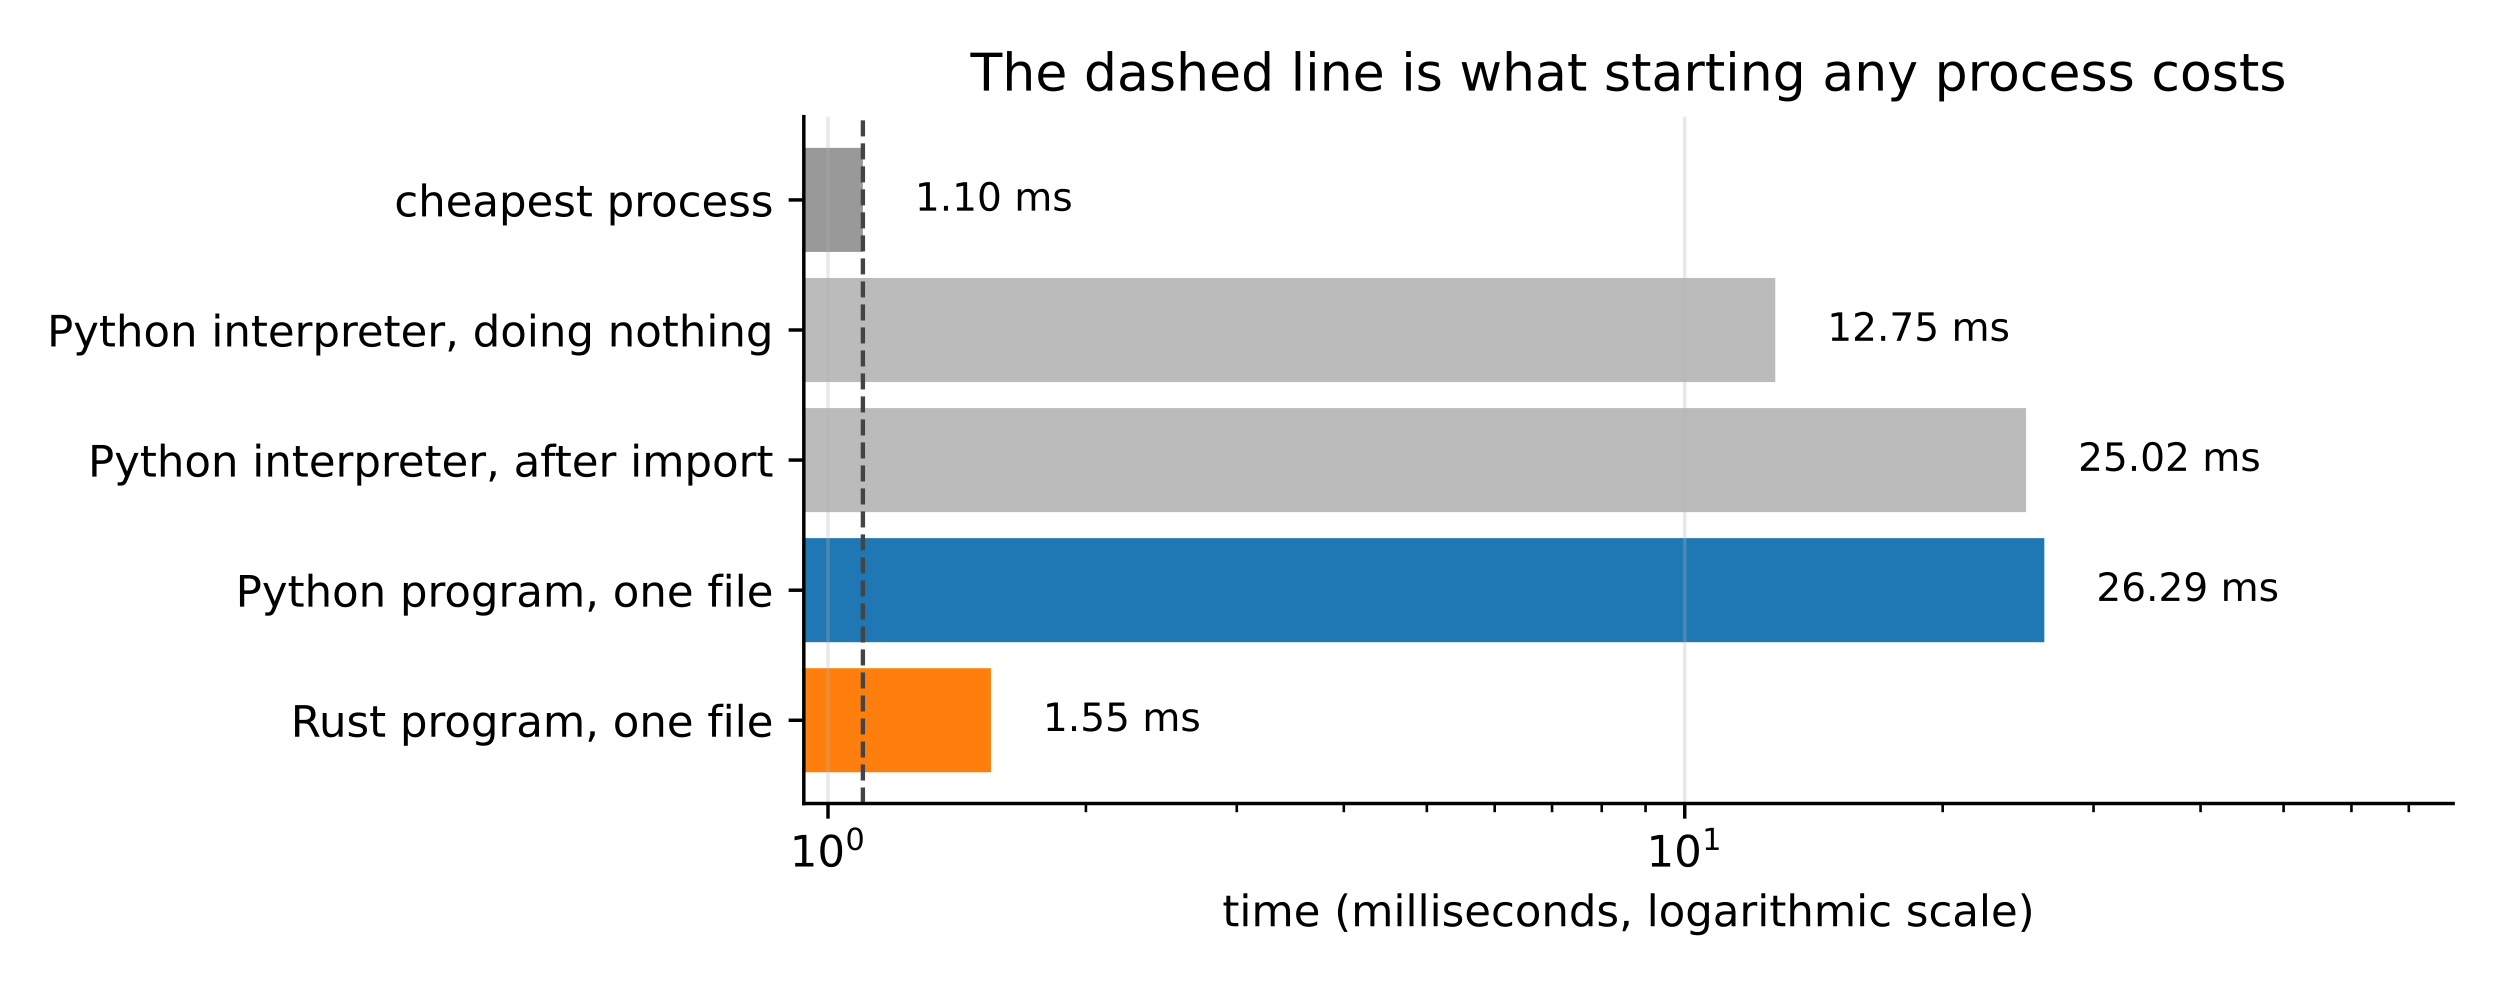
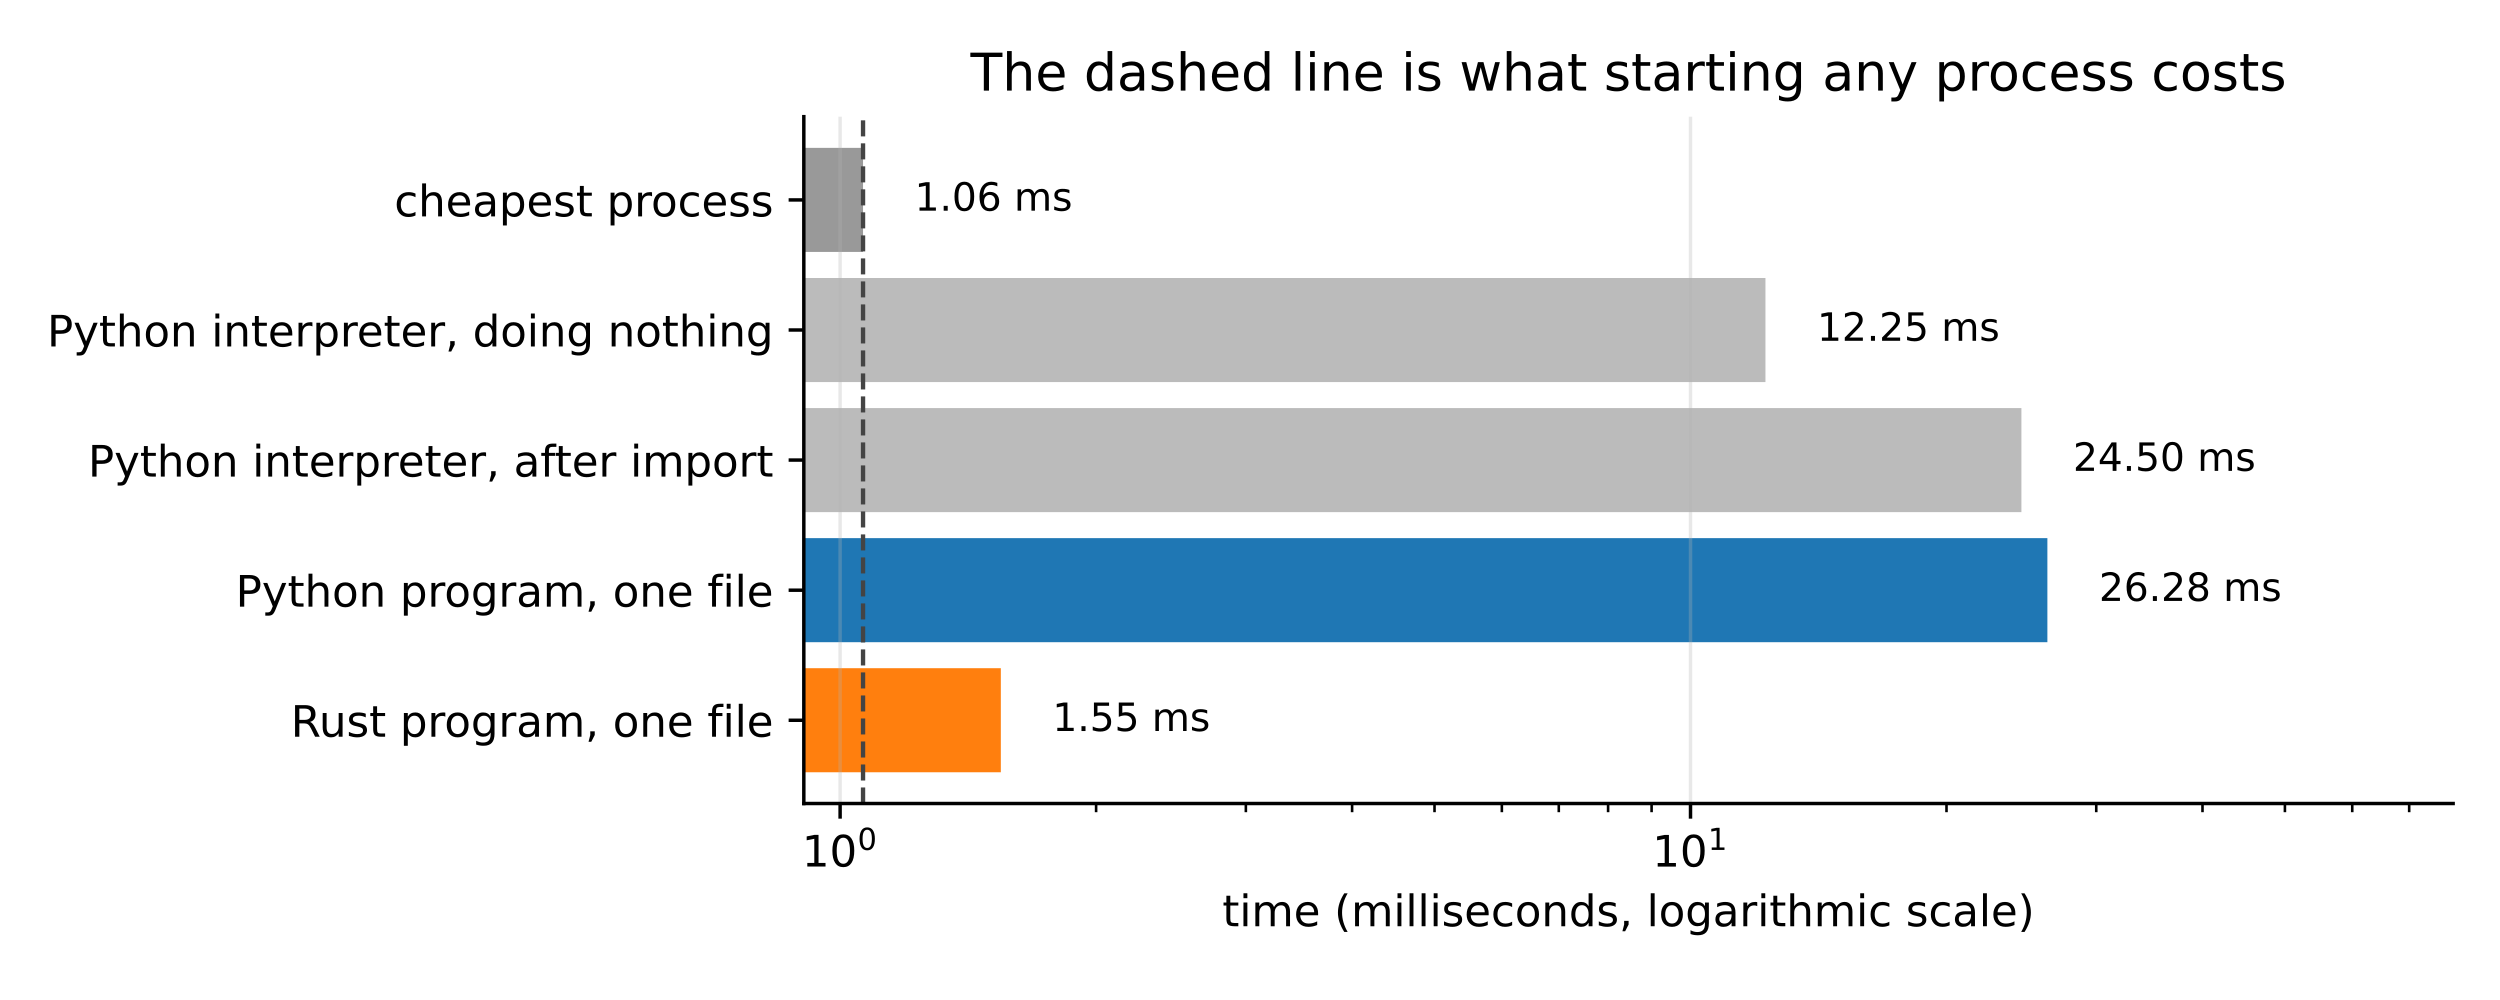
<svg xmlns="http://www.w3.org/2000/svg" xmlns:xlink="http://www.w3.org/1999/xlink" width="576pt" height="230.4pt" viewBox="0 0 576 230.4" version="1.1">
  <defs>
    <style type="text/css">*{stroke-linejoin: round; stroke-linecap: butt}</style>
  </defs>
  <g id="figure_1">
    <g id="patch_1">
      <path d="M 0 230.4 L 576 230.4 L 576 0 L 0 0 z " style="fill: #ffffff" />
    </g>
    <g id="axes_1">
      <g id="patch_2">
        <path d="M 185.2 185.128 L 565.2 185.128 L 565.2 26.88 L 185.2 26.88 z " style="fill: #ffffff" />
      </g>
      <g id="patch_3">
-         <path d="M -197206.735 34.073 L 198.81 34.073 L 198.81 58.05 L -197206.735 58.05 z " clip-path="url(#pd043f592e0)" style="fill: #999999" />
+         <path d="M -195737.828 34.073 L 198.844 34.073 L 198.844 58.05 L -195737.828 58.05 z " clip-path="url(#pd043f592e0)" style="fill: #999999" />
      </g>
      <g id="patch_4">
-         <path d="M -197206.735 64.044 L 409.022 64.044 L 409.022 88.021 L -197206.735 88.021 z " clip-path="url(#pd043f592e0)" style="fill: #bbbbbb" />
+         <path d="M -195737.828 64.044 L 406.76 64.044 L 406.76 88.021 L -195737.828 88.021 z " clip-path="url(#pd043f592e0)" style="fill: #bbbbbb" />
      </g>
      <g id="patch_5">
-         <path d="M -197206.735 94.016 L 466.805 94.016 L 466.805 117.992 L -197206.735 117.992 z " clip-path="url(#pd043f592e0)" style="fill: #bbbbbb" />
+         <path d="M -195737.828 94.016 L 465.733 94.016 L 465.733 117.992 L -195737.828 117.992 z " clip-path="url(#pd043f592e0)" style="fill: #bbbbbb" />
      </g>
      <g id="patch_6">
-         <path d="M -197206.735 123.987 L 471.017 123.987 L 471.017 147.964 L -197206.735 147.964 z " clip-path="url(#pd043f592e0)" style="fill: #1f77b4" />
+         <path d="M -195737.828 123.987 L 471.717 123.987 L 471.717 147.964 L -195737.828 147.964 z " clip-path="url(#pd043f592e0)" style="fill: #1f77b4" />
      </g>
      <g id="patch_7">
-         <path d="M -197206.735 153.958 L 228.313 153.958 L 228.313 177.935 L -197206.735 177.935 z " clip-path="url(#pd043f592e0)" style="fill: #ff7f0e" />
+         <path d="M -195737.828 153.958 L 230.592 153.958 L 230.592 177.935 L -195737.828 177.935 z " clip-path="url(#pd043f592e0)" style="fill: #ff7f0e" />
      </g>
      <g id="matplotlib.axis_1">
        <g id="xtick_1">
          <g id="line2d_1">
-             <path d="M 190.77 185.128 L 190.77 26.88 " clip-path="url(#pd043f592e0)" style="fill: none; stroke: #b0b0b0; stroke-opacity: 0.3; stroke-width: 0.8; stroke-linecap: square" />
+             <path d="M 193.562 185.128 L 193.562 26.88 " clip-path="url(#pd043f592e0)" style="fill: none; stroke: #b0b0b0; stroke-opacity: 0.3; stroke-width: 0.8; stroke-linecap: square" />
          </g>
          <g id="line2d_2">
            <defs>
              <path id="m288eb1307e" d="M 0 0 L 0 3.5 " style="stroke: #000000; stroke-width: 0.8" />
            </defs>
            <g>
-               <use xlink:href="#m288eb1307e" x="190.77" y="185.128" style="stroke: #000000; stroke-width: 0.8" />
+               <use xlink:href="#m288eb1307e" x="193.562" y="185.128" style="stroke: #000000; stroke-width: 0.8" />
            </g>
          </g>
          <g id="text_1">
-             <g transform="translate(181.9696 199.7264) scale(0.1 -0.1)">
+             <g transform="translate(184.7616 199.7264) scale(0.1 -0.1)">
              <defs>
                <path id="DejaVuSans-31" d="M 794 531 L 1825 531 L 1825 4091 L 703 3866 L 703 4441 L 1819 4666 L 2450 4666 L 2450 531 L 3481 531 L 3481 0 L 794 0 L 794 531 z " transform="scale(0.015625)" />
                <path id="DejaVuSans-30" d="M 2034 4250 Q 1547 4250 1301 3770 Q 1056 3291 1056 2328 Q 1056 1369 1301 889 Q 1547 409 2034 409 Q 2525 409 2770 889 Q 3016 1369 3016 2328 Q 3016 3291 2770 3770 Q 2525 4250 2034 4250 z M 2034 4750 Q 2819 4750 3233 4129 Q 3647 3509 3647 2328 Q 3647 1150 3233 529 Q 2819 -91 2034 -91 Q 1250 -91 836 529 Q 422 1150 422 2328 Q 422 3509 836 4129 Q 1250 4750 2034 4750 z " transform="scale(0.015625)" />
              </defs>
              <use xlink:href="#DejaVuSans-31" transform="translate(0 0.765625)" />
              <use xlink:href="#DejaVuSans-30" transform="translate(63.62305 0.765625)" />
              <use xlink:href="#DejaVuSans-30" transform="translate(128.2031 39.04688) scale(0.7)" />
            </g>
          </g>
        </g>
        <g id="xtick_2">
          <g id="line2d_3">
-             <path d="M 388.167 185.128 L 388.167 26.88 " clip-path="url(#pd043f592e0)" style="fill: none; stroke: #b0b0b0; stroke-opacity: 0.3; stroke-width: 0.8; stroke-linecap: square" />
+             <path d="M 389.493 185.128 L 389.493 26.88 " clip-path="url(#pd043f592e0)" style="fill: none; stroke: #b0b0b0; stroke-opacity: 0.3; stroke-width: 0.8; stroke-linecap: square" />
          </g>
          <g id="line2d_4">
            <g>
-               <use xlink:href="#m288eb1307e" x="388.167" y="185.128" style="stroke: #000000; stroke-width: 0.8" />
+               <use xlink:href="#m288eb1307e" x="389.493" y="185.128" style="stroke: #000000; stroke-width: 0.8" />
            </g>
          </g>
          <g id="text_2">
-             <g transform="translate(379.3671 199.7264) scale(0.1 -0.1)">
+             <g transform="translate(380.693 199.7264) scale(0.1 -0.1)">
              <use xlink:href="#DejaVuSans-31" transform="translate(0 0.684375)" />
              <use xlink:href="#DejaVuSans-30" transform="translate(63.62305 0.684375)" />
              <use xlink:href="#DejaVuSans-31" transform="translate(128.2031 38.96563) scale(0.7)" />
            </g>
          </g>
        </g>
        <g id="xtick_3">
          <g id="line2d_5">
            <defs>
              <path id="m4691256076" d="M 0 0 L 0 2 " style="stroke: #000000; stroke-width: 0.6" />
            </defs>
            <g>
-               <use xlink:href="#m4691256076" x="250.192" y="185.128" style="stroke: #000000; stroke-width: 0.6" />
+               <use xlink:href="#m4691256076" x="252.543" y="185.128" style="stroke: #000000; stroke-width: 0.6" />
            </g>
          </g>
        </g>
        <g id="xtick_4">
          <g id="line2d_6">
            <g>
-               <use xlink:href="#m4691256076" x="284.952" y="185.128" style="stroke: #000000; stroke-width: 0.6" />
+               <use xlink:href="#m4691256076" x="287.045" y="185.128" style="stroke: #000000; stroke-width: 0.6" />
            </g>
          </g>
        </g>
        <g id="xtick_5">
          <g id="line2d_7">
            <g>
-               <use xlink:href="#m4691256076" x="309.615" y="185.128" style="stroke: #000000; stroke-width: 0.6" />
+               <use xlink:href="#m4691256076" x="311.524" y="185.128" style="stroke: #000000; stroke-width: 0.6" />
            </g>
          </g>
        </g>
        <g id="xtick_6">
          <g id="line2d_8">
            <g>
-               <use xlink:href="#m4691256076" x="328.744" y="185.128" style="stroke: #000000; stroke-width: 0.6" />
+               <use xlink:href="#m4691256076" x="330.512" y="185.128" style="stroke: #000000; stroke-width: 0.6" />
            </g>
          </g>
        </g>
        <g id="xtick_7">
          <g id="line2d_9">
            <g>
-               <use xlink:href="#m4691256076" x="344.375" y="185.128" style="stroke: #000000; stroke-width: 0.6" />
+               <use xlink:href="#m4691256076" x="346.026" y="185.128" style="stroke: #000000; stroke-width: 0.6" />
            </g>
          </g>
        </g>
        <g id="xtick_8">
          <g id="line2d_10">
            <g>
-               <use xlink:href="#m4691256076" x="357.59" y="185.128" style="stroke: #000000; stroke-width: 0.6" />
+               <use xlink:href="#m4691256076" x="359.143" y="185.128" style="stroke: #000000; stroke-width: 0.6" />
            </g>
          </g>
        </g>
        <g id="xtick_9">
          <g id="line2d_11">
            <g>
-               <use xlink:href="#m4691256076" x="369.037" y="185.128" style="stroke: #000000; stroke-width: 0.6" />
+               <use xlink:href="#m4691256076" x="370.505" y="185.128" style="stroke: #000000; stroke-width: 0.6" />
            </g>
          </g>
        </g>
        <g id="xtick_10">
          <g id="line2d_12">
            <g>
-               <use xlink:href="#m4691256076" x="379.135" y="185.128" style="stroke: #000000; stroke-width: 0.6" />
+               <use xlink:href="#m4691256076" x="380.528" y="185.128" style="stroke: #000000; stroke-width: 0.6" />
            </g>
          </g>
        </g>
        <g id="xtick_11">
          <g id="line2d_13">
            <g>
-               <use xlink:href="#m4691256076" x="447.59" y="185.128" style="stroke: #000000; stroke-width: 0.6" />
+               <use xlink:href="#m4691256076" x="448.474" y="185.128" style="stroke: #000000; stroke-width: 0.6" />
            </g>
          </g>
        </g>
        <g id="xtick_12">
          <g id="line2d_14">
            <g>
-               <use xlink:href="#m4691256076" x="482.35" y="185.128" style="stroke: #000000; stroke-width: 0.6" />
+               <use xlink:href="#m4691256076" x="482.976" y="185.128" style="stroke: #000000; stroke-width: 0.6" />
            </g>
          </g>
        </g>
        <g id="xtick_13">
          <g id="line2d_15">
            <g>
-               <use xlink:href="#m4691256076" x="507.012" y="185.128" style="stroke: #000000; stroke-width: 0.6" />
+               <use xlink:href="#m4691256076" x="507.455" y="185.128" style="stroke: #000000; stroke-width: 0.6" />
            </g>
          </g>
        </g>
        <g id="xtick_14">
          <g id="line2d_16">
            <g>
-               <use xlink:href="#m4691256076" x="526.142" y="185.128" style="stroke: #000000; stroke-width: 0.6" />
+               <use xlink:href="#m4691256076" x="526.443" y="185.128" style="stroke: #000000; stroke-width: 0.6" />
            </g>
          </g>
        </g>
        <g id="xtick_15">
          <g id="line2d_17">
            <g>
-               <use xlink:href="#m4691256076" x="541.772" y="185.128" style="stroke: #000000; stroke-width: 0.6" />
+               <use xlink:href="#m4691256076" x="541.957" y="185.128" style="stroke: #000000; stroke-width: 0.6" />
            </g>
          </g>
        </g>
        <g id="xtick_16">
          <g id="line2d_18">
            <g>
-               <use xlink:href="#m4691256076" x="554.987" y="185.128" style="stroke: #000000; stroke-width: 0.6" />
+               <use xlink:href="#m4691256076" x="555.074" y="185.128" style="stroke: #000000; stroke-width: 0.6" />
            </g>
          </g>
        </g>
        <g id="text_3">
          <g transform="translate(281.6297 213.4046) scale(0.1 -0.1)">
            <defs>
              <path id="DejaVuSans-74" d="M 1172 4494 L 1172 3500 L 2356 3500 L 2356 3053 L 1172 3053 L 1172 1153 Q 1172 725 1289 603 Q 1406 481 1766 481 L 2356 481 L 2356 0 L 1766 0 Q 1100 0 847 248 Q 594 497 594 1153 L 594 3053 L 172 3053 L 172 3500 L 594 3500 L 594 4494 L 1172 4494 z " transform="scale(0.015625)" />
              <path id="DejaVuSans-69" d="M 603 3500 L 1178 3500 L 1178 0 L 603 0 L 603 3500 z M 603 4863 L 1178 4863 L 1178 4134 L 603 4134 L 603 4863 z " transform="scale(0.015625)" />
              <path id="DejaVuSans-6d" d="M 3328 2828 Q 3544 3216 3844 3400 Q 4144 3584 4550 3584 Q 5097 3584 5394 3201 Q 5691 2819 5691 2113 L 5691 0 L 5113 0 L 5113 2094 Q 5113 2597 4934 2840 Q 4756 3084 4391 3084 Q 3944 3084 3684 2787 Q 3425 2491 3425 1978 L 3425 0 L 2847 0 L 2847 2094 Q 2847 2600 2669 2842 Q 2491 3084 2119 3084 Q 1678 3084 1418 2786 Q 1159 2488 1159 1978 L 1159 0 L 581 0 L 581 3500 L 1159 3500 L 1159 2956 Q 1356 3278 1631 3431 Q 1906 3584 2284 3584 Q 2666 3584 2933 3390 Q 3200 3197 3328 2828 z " transform="scale(0.015625)" />
              <path id="DejaVuSans-65" d="M 3597 1894 L 3597 1613 L 953 1613 Q 991 1019 1311 708 Q 1631 397 2203 397 Q 2534 397 2845 478 Q 3156 559 3463 722 L 3463 178 Q 3153 47 2828 -22 Q 2503 -91 2169 -91 Q 1331 -91 842 396 Q 353 884 353 1716 Q 353 2575 817 3079 Q 1281 3584 2069 3584 Q 2775 3584 3186 3129 Q 3597 2675 3597 1894 z M 3022 2063 Q 3016 2534 2758 2815 Q 2500 3097 2075 3097 Q 1594 3097 1305 2825 Q 1016 2553 972 2059 L 3022 2063 z " transform="scale(0.015625)" />
              <path id="DejaVuSans-20" transform="scale(0.015625)" />
              <path id="DejaVuSans-28" d="M 1984 4856 Q 1566 4138 1362 3434 Q 1159 2731 1159 2009 Q 1159 1288 1364 580 Q 1569 -128 1984 -844 L 1484 -844 Q 1016 -109 783 600 Q 550 1309 550 2009 Q 550 2706 781 3412 Q 1013 4119 1484 4856 L 1984 4856 z " transform="scale(0.015625)" />
              <path id="DejaVuSans-6c" d="M 603 4863 L 1178 4863 L 1178 0 L 603 0 L 603 4863 z " transform="scale(0.015625)" />
              <path id="DejaVuSans-73" d="M 2834 3397 L 2834 2853 Q 2591 2978 2328 3040 Q 2066 3103 1784 3103 Q 1356 3103 1142 2972 Q 928 2841 928 2578 Q 928 2378 1081 2264 Q 1234 2150 1697 2047 L 1894 2003 Q 2506 1872 2764 1633 Q 3022 1394 3022 966 Q 3022 478 2636 193 Q 2250 -91 1575 -91 Q 1294 -91 989 -36 Q 684 19 347 128 L 347 722 Q 666 556 975 473 Q 1284 391 1588 391 Q 1994 391 2212 530 Q 2431 669 2431 922 Q 2431 1156 2273 1281 Q 2116 1406 1581 1522 L 1381 1569 Q 847 1681 609 1914 Q 372 2147 372 2553 Q 372 3047 722 3315 Q 1072 3584 1716 3584 Q 2034 3584 2315 3537 Q 2597 3491 2834 3397 z " transform="scale(0.015625)" />
              <path id="DejaVuSans-63" d="M 3122 3366 L 3122 2828 Q 2878 2963 2633 3030 Q 2388 3097 2138 3097 Q 1578 3097 1268 2742 Q 959 2388 959 1747 Q 959 1106 1268 751 Q 1578 397 2138 397 Q 2388 397 2633 464 Q 2878 531 3122 666 L 3122 134 Q 2881 22 2623 -34 Q 2366 -91 2075 -91 Q 1284 -91 818 406 Q 353 903 353 1747 Q 353 2603 823 3093 Q 1294 3584 2113 3584 Q 2378 3584 2631 3529 Q 2884 3475 3122 3366 z " transform="scale(0.015625)" />
              <path id="DejaVuSans-6f" d="M 1959 3097 Q 1497 3097 1228 2736 Q 959 2375 959 1747 Q 959 1119 1226 758 Q 1494 397 1959 397 Q 2419 397 2687 759 Q 2956 1122 2956 1747 Q 2956 2369 2687 2733 Q 2419 3097 1959 3097 z M 1959 3584 Q 2709 3584 3137 3096 Q 3566 2609 3566 1747 Q 3566 888 3137 398 Q 2709 -91 1959 -91 Q 1206 -91 779 398 Q 353 888 353 1747 Q 353 2609 779 3096 Q 1206 3584 1959 3584 z " transform="scale(0.015625)" />
              <path id="DejaVuSans-6e" d="M 3513 2113 L 3513 0 L 2938 0 L 2938 2094 Q 2938 2591 2744 2837 Q 2550 3084 2163 3084 Q 1697 3084 1428 2787 Q 1159 2491 1159 1978 L 1159 0 L 581 0 L 581 3500 L 1159 3500 L 1159 2956 Q 1366 3272 1645 3428 Q 1925 3584 2291 3584 Q 2894 3584 3203 3211 Q 3513 2838 3513 2113 z " transform="scale(0.015625)" />
              <path id="DejaVuSans-64" d="M 2906 2969 L 2906 4863 L 3481 4863 L 3481 0 L 2906 0 L 2906 525 Q 2725 213 2448 61 Q 2172 -91 1784 -91 Q 1150 -91 751 415 Q 353 922 353 1747 Q 353 2572 751 3078 Q 1150 3584 1784 3584 Q 2172 3584 2448 3432 Q 2725 3281 2906 2969 z M 947 1747 Q 947 1113 1208 752 Q 1469 391 1925 391 Q 2381 391 2643 752 Q 2906 1113 2906 1747 Q 2906 2381 2643 2742 Q 2381 3103 1925 3103 Q 1469 3103 1208 2742 Q 947 2381 947 1747 z " transform="scale(0.015625)" />
              <path id="DejaVuSans-2c" d="M 750 794 L 1409 794 L 1409 256 L 897 -744 L 494 -744 L 750 256 L 750 794 z " transform="scale(0.015625)" />
              <path id="DejaVuSans-67" d="M 2906 1791 Q 2906 2416 2648 2759 Q 2391 3103 1925 3103 Q 1463 3103 1205 2759 Q 947 2416 947 1791 Q 947 1169 1205 825 Q 1463 481 1925 481 Q 2391 481 2648 825 Q 2906 1169 2906 1791 z M 3481 434 Q 3481 -459 3084 -895 Q 2688 -1331 1869 -1331 Q 1566 -1331 1297 -1286 Q 1028 -1241 775 -1147 L 775 -588 Q 1028 -725 1275 -790 Q 1522 -856 1778 -856 Q 2344 -856 2625 -561 Q 2906 -266 2906 331 L 2906 616 Q 2728 306 2450 153 Q 2172 0 1784 0 Q 1141 0 747 490 Q 353 981 353 1791 Q 353 2603 747 3093 Q 1141 3584 1784 3584 Q 2172 3584 2450 3431 Q 2728 3278 2906 2969 L 2906 3500 L 3481 3500 L 3481 434 z " transform="scale(0.015625)" />
              <path id="DejaVuSans-61" d="M 2194 1759 Q 1497 1759 1228 1600 Q 959 1441 959 1056 Q 959 750 1161 570 Q 1363 391 1709 391 Q 2188 391 2477 730 Q 2766 1069 2766 1631 L 2766 1759 L 2194 1759 z M 3341 1997 L 3341 0 L 2766 0 L 2766 531 Q 2569 213 2275 61 Q 1981 -91 1556 -91 Q 1019 -91 701 211 Q 384 513 384 1019 Q 384 1609 779 1909 Q 1175 2209 1959 2209 L 2766 2209 L 2766 2266 Q 2766 2663 2505 2880 Q 2244 3097 1772 3097 Q 1472 3097 1187 3025 Q 903 2953 641 2809 L 641 3341 Q 956 3463 1253 3523 Q 1550 3584 1831 3584 Q 2591 3584 2966 3190 Q 3341 2797 3341 1997 z " transform="scale(0.015625)" />
              <path id="DejaVuSans-72" d="M 2631 2963 Q 2534 3019 2420 3045 Q 2306 3072 2169 3072 Q 1681 3072 1420 2755 Q 1159 2438 1159 1844 L 1159 0 L 581 0 L 581 3500 L 1159 3500 L 1159 2956 Q 1341 3275 1631 3429 Q 1922 3584 2338 3584 Q 2397 3584 2469 3576 Q 2541 3569 2628 3553 L 2631 2963 z " transform="scale(0.015625)" />
              <path id="DejaVuSans-68" d="M 3513 2113 L 3513 0 L 2938 0 L 2938 2094 Q 2938 2591 2744 2837 Q 2550 3084 2163 3084 Q 1697 3084 1428 2787 Q 1159 2491 1159 1978 L 1159 0 L 581 0 L 581 4863 L 1159 4863 L 1159 2956 Q 1366 3272 1645 3428 Q 1925 3584 2291 3584 Q 2894 3584 3203 3211 Q 3513 2838 3513 2113 z " transform="scale(0.015625)" />
              <path id="DejaVuSans-29" d="M 513 4856 L 1013 4856 Q 1481 4119 1714 3412 Q 1947 2706 1947 2009 Q 1947 1309 1714 600 Q 1481 -109 1013 -844 L 513 -844 Q 928 -128 1133 580 Q 1338 1288 1338 2009 Q 1338 2731 1133 3434 Q 928 4138 513 4856 z " transform="scale(0.015625)" />
            </defs>
            <use xlink:href="#DejaVuSans-74" />
            <use xlink:href="#DejaVuSans-69" transform="translate(39.20898 0)" />
            <use xlink:href="#DejaVuSans-6d" transform="translate(66.99219 0)" />
            <use xlink:href="#DejaVuSans-65" transform="translate(164.4043 0)" />
            <use xlink:href="#DejaVuSans-20" transform="translate(225.9277 0)" />
            <use xlink:href="#DejaVuSans-28" transform="translate(257.7148 0)" />
            <use xlink:href="#DejaVuSans-6d" transform="translate(296.7285 0)" />
            <use xlink:href="#DejaVuSans-69" transform="translate(394.1406 0)" />
            <use xlink:href="#DejaVuSans-6c" transform="translate(421.9238 0)" />
            <use xlink:href="#DejaVuSans-6c" transform="translate(449.707 0)" />
            <use xlink:href="#DejaVuSans-69" transform="translate(477.4902 0)" />
            <use xlink:href="#DejaVuSans-73" transform="translate(505.2734 0)" />
            <use xlink:href="#DejaVuSans-65" transform="translate(557.373 0)" />
            <use xlink:href="#DejaVuSans-63" transform="translate(618.8965 0)" />
            <use xlink:href="#DejaVuSans-6f" transform="translate(673.877 0)" />
            <use xlink:href="#DejaVuSans-6e" transform="translate(735.0586 0)" />
            <use xlink:href="#DejaVuSans-64" transform="translate(798.4375 0)" />
            <use xlink:href="#DejaVuSans-73" transform="translate(861.9141 0)" />
            <use xlink:href="#DejaVuSans-2c" transform="translate(914.0137 0)" />
            <use xlink:href="#DejaVuSans-20" transform="translate(945.8008 0)" />
            <use xlink:href="#DejaVuSans-6c" transform="translate(977.5879 0)" />
            <use xlink:href="#DejaVuSans-6f" transform="translate(1005.371 0)" />
            <use xlink:href="#DejaVuSans-67" transform="translate(1066.553 0)" />
            <use xlink:href="#DejaVuSans-61" transform="translate(1130.029 0)" />
            <use xlink:href="#DejaVuSans-72" transform="translate(1191.309 0)" />
            <use xlink:href="#DejaVuSans-69" transform="translate(1232.422 0)" />
            <use xlink:href="#DejaVuSans-74" transform="translate(1260.205 0)" />
            <use xlink:href="#DejaVuSans-68" transform="translate(1299.414 0)" />
            <use xlink:href="#DejaVuSans-6d" transform="translate(1362.793 0)" />
            <use xlink:href="#DejaVuSans-69" transform="translate(1460.205 0)" />
            <use xlink:href="#DejaVuSans-63" transform="translate(1487.988 0)" />
            <use xlink:href="#DejaVuSans-20" transform="translate(1542.969 0)" />
            <use xlink:href="#DejaVuSans-73" transform="translate(1574.756 0)" />
            <use xlink:href="#DejaVuSans-63" transform="translate(1626.855 0)" />
            <use xlink:href="#DejaVuSans-61" transform="translate(1681.836 0)" />
            <use xlink:href="#DejaVuSans-6c" transform="translate(1743.115 0)" />
            <use xlink:href="#DejaVuSans-65" transform="translate(1770.898 0)" />
            <use xlink:href="#DejaVuSans-29" transform="translate(1832.422 0)" />
          </g>
        </g>
      </g>
      <g id="matplotlib.axis_2">
        <g id="ytick_1">
          <g id="line2d_19">
            <defs>
              <path id="m46afec8bac" d="M 0 0 L -3.5 0 " style="stroke: #000000; stroke-width: 0.8" />
            </defs>
            <g>
              <use xlink:href="#m46afec8bac" x="185.2" y="46.062" style="stroke: #000000; stroke-width: 0.8" />
            </g>
          </g>
          <g id="text_4">
            <g transform="translate(90.85 49.8608) scale(0.1 -0.1)">
              <defs>
                <path id="DejaVuSans-70" d="M 1159 525 L 1159 -1331 L 581 -1331 L 581 3500 L 1159 3500 L 1159 2969 Q 1341 3281 1617 3432 Q 1894 3584 2278 3584 Q 2916 3584 3314 3078 Q 3713 2572 3713 1747 Q 3713 922 3314 415 Q 2916 -91 2278 -91 Q 1894 -91 1617 61 Q 1341 213 1159 525 z M 3116 1747 Q 3116 2381 2855 2742 Q 2594 3103 2138 3103 Q 1681 3103 1420 2742 Q 1159 2381 1159 1747 Q 1159 1113 1420 752 Q 1681 391 2138 391 Q 2594 391 2855 752 Q 3116 1113 3116 1747 z " transform="scale(0.015625)" />
              </defs>
              <use xlink:href="#DejaVuSans-63" />
              <use xlink:href="#DejaVuSans-68" transform="translate(54.98047 0)" />
              <use xlink:href="#DejaVuSans-65" transform="translate(118.3594 0)" />
              <use xlink:href="#DejaVuSans-61" transform="translate(179.8828 0)" />
              <use xlink:href="#DejaVuSans-70" transform="translate(241.1621 0)" />
              <use xlink:href="#DejaVuSans-65" transform="translate(304.6387 0)" />
              <use xlink:href="#DejaVuSans-73" transform="translate(366.1621 0)" />
              <use xlink:href="#DejaVuSans-74" transform="translate(418.2617 0)" />
              <use xlink:href="#DejaVuSans-20" transform="translate(457.4707 0)" />
              <use xlink:href="#DejaVuSans-70" transform="translate(489.2578 0)" />
              <use xlink:href="#DejaVuSans-72" transform="translate(552.7344 0)" />
              <use xlink:href="#DejaVuSans-6f" transform="translate(591.5977 0)" />
              <use xlink:href="#DejaVuSans-63" transform="translate(652.7793 0)" />
              <use xlink:href="#DejaVuSans-65" transform="translate(707.7598 0)" />
              <use xlink:href="#DejaVuSans-73" transform="translate(769.2832 0)" />
              <use xlink:href="#DejaVuSans-73" transform="translate(821.3828 0)" />
            </g>
          </g>
        </g>
        <g id="ytick_2">
          <g id="line2d_20">
            <g>
              <use xlink:href="#m46afec8bac" x="185.2" y="76.033" style="stroke: #000000; stroke-width: 0.8" />
            </g>
          </g>
          <g id="text_5">
            <g transform="translate(10.84375 79.83201) scale(0.1 -0.1)">
              <defs>
                <path id="DejaVuSans-50" d="M 1259 4147 L 1259 2394 L 2053 2394 Q 2494 2394 2734 2622 Q 2975 2850 2975 3272 Q 2975 3691 2734 3919 Q 2494 4147 2053 4147 L 1259 4147 z M 628 4666 L 2053 4666 Q 2838 4666 3239 4311 Q 3641 3956 3641 3272 Q 3641 2581 3239 2228 Q 2838 1875 2053 1875 L 1259 1875 L 1259 0 L 628 0 L 628 4666 z " transform="scale(0.015625)" />
                <path id="DejaVuSans-79" d="M 2059 -325 Q 1816 -950 1584 -1140 Q 1353 -1331 966 -1331 L 506 -1331 L 506 -850 L 844 -850 Q 1081 -850 1212 -737 Q 1344 -625 1503 -206 L 1606 56 L 191 3500 L 800 3500 L 1894 763 L 2988 3500 L 3597 3500 L 2059 -325 z " transform="scale(0.015625)" />
              </defs>
              <use xlink:href="#DejaVuSans-50" />
              <use xlink:href="#DejaVuSans-79" transform="translate(60.30273 0)" />
              <use xlink:href="#DejaVuSans-74" transform="translate(119.4824 0)" />
              <use xlink:href="#DejaVuSans-68" transform="translate(158.6914 0)" />
              <use xlink:href="#DejaVuSans-6f" transform="translate(222.0703 0)" />
              <use xlink:href="#DejaVuSans-6e" transform="translate(283.252 0)" />
              <use xlink:href="#DejaVuSans-20" transform="translate(346.6309 0)" />
              <use xlink:href="#DejaVuSans-69" transform="translate(378.418 0)" />
              <use xlink:href="#DejaVuSans-6e" transform="translate(406.2012 0)" />
              <use xlink:href="#DejaVuSans-74" transform="translate(469.5801 0)" />
              <use xlink:href="#DejaVuSans-65" transform="translate(508.7891 0)" />
              <use xlink:href="#DejaVuSans-72" transform="translate(570.3125 0)" />
              <use xlink:href="#DejaVuSans-70" transform="translate(611.4258 0)" />
              <use xlink:href="#DejaVuSans-72" transform="translate(674.9023 0)" />
              <use xlink:href="#DejaVuSans-65" transform="translate(713.7656 0)" />
              <use xlink:href="#DejaVuSans-74" transform="translate(775.2891 0)" />
              <use xlink:href="#DejaVuSans-65" transform="translate(814.498 0)" />
              <use xlink:href="#DejaVuSans-72" transform="translate(876.0215 0)" />
              <use xlink:href="#DejaVuSans-2c" transform="translate(917.1348 0)" />
              <use xlink:href="#DejaVuSans-20" transform="translate(948.9219 0)" />
              <use xlink:href="#DejaVuSans-64" transform="translate(980.709 0)" />
              <use xlink:href="#DejaVuSans-6f" transform="translate(1044.186 0)" />
              <use xlink:href="#DejaVuSans-69" transform="translate(1105.367 0)" />
              <use xlink:href="#DejaVuSans-6e" transform="translate(1133.15 0)" />
              <use xlink:href="#DejaVuSans-67" transform="translate(1196.529 0)" />
              <use xlink:href="#DejaVuSans-20" transform="translate(1260.006 0)" />
              <use xlink:href="#DejaVuSans-6e" transform="translate(1291.793 0)" />
              <use xlink:href="#DejaVuSans-6f" transform="translate(1355.172 0)" />
              <use xlink:href="#DejaVuSans-74" transform="translate(1416.354 0)" />
              <use xlink:href="#DejaVuSans-68" transform="translate(1455.562 0)" />
              <use xlink:href="#DejaVuSans-69" transform="translate(1518.941 0)" />
              <use xlink:href="#DejaVuSans-6e" transform="translate(1546.725 0)" />
              <use xlink:href="#DejaVuSans-67" transform="translate(1610.104 0)" />
            </g>
          </g>
        </g>
        <g id="ytick_3">
          <g id="line2d_21">
            <g>
              <use xlink:href="#m46afec8bac" x="185.2" y="106.004" style="stroke: #000000; stroke-width: 0.8" />
            </g>
          </g>
          <g id="text_6">
            <g transform="translate(20.27812 109.8032) scale(0.1 -0.1)">
              <defs>
                <path id="DejaVuSans-66" d="M 2375 4863 L 2375 4384 L 1825 4384 Q 1516 4384 1395 4259 Q 1275 4134 1275 3809 L 1275 3500 L 2222 3500 L 2222 3053 L 1275 3053 L 1275 0 L 697 0 L 697 3053 L 147 3053 L 147 3500 L 697 3500 L 697 3744 Q 697 4328 969 4595 Q 1241 4863 1831 4863 L 2375 4863 z " transform="scale(0.015625)" />
              </defs>
              <use xlink:href="#DejaVuSans-50" />
              <use xlink:href="#DejaVuSans-79" transform="translate(60.30273 0)" />
              <use xlink:href="#DejaVuSans-74" transform="translate(119.4824 0)" />
              <use xlink:href="#DejaVuSans-68" transform="translate(158.6914 0)" />
              <use xlink:href="#DejaVuSans-6f" transform="translate(222.0703 0)" />
              <use xlink:href="#DejaVuSans-6e" transform="translate(283.252 0)" />
              <use xlink:href="#DejaVuSans-20" transform="translate(346.6309 0)" />
              <use xlink:href="#DejaVuSans-69" transform="translate(378.418 0)" />
              <use xlink:href="#DejaVuSans-6e" transform="translate(406.2012 0)" />
              <use xlink:href="#DejaVuSans-74" transform="translate(469.5801 0)" />
              <use xlink:href="#DejaVuSans-65" transform="translate(508.7891 0)" />
              <use xlink:href="#DejaVuSans-72" transform="translate(570.3125 0)" />
              <use xlink:href="#DejaVuSans-70" transform="translate(611.4258 0)" />
              <use xlink:href="#DejaVuSans-72" transform="translate(674.9023 0)" />
              <use xlink:href="#DejaVuSans-65" transform="translate(713.7656 0)" />
              <use xlink:href="#DejaVuSans-74" transform="translate(775.2891 0)" />
              <use xlink:href="#DejaVuSans-65" transform="translate(814.498 0)" />
              <use xlink:href="#DejaVuSans-72" transform="translate(876.0215 0)" />
              <use xlink:href="#DejaVuSans-2c" transform="translate(917.1348 0)" />
              <use xlink:href="#DejaVuSans-20" transform="translate(948.9219 0)" />
              <use xlink:href="#DejaVuSans-61" transform="translate(980.709 0)" />
              <use xlink:href="#DejaVuSans-66" transform="translate(1041.988 0)" />
              <use xlink:href="#DejaVuSans-74" transform="translate(1075.443 0)" />
              <use xlink:href="#DejaVuSans-65" transform="translate(1114.652 0)" />
              <use xlink:href="#DejaVuSans-72" transform="translate(1176.176 0)" />
              <use xlink:href="#DejaVuSans-20" transform="translate(1217.289 0)" />
              <use xlink:href="#DejaVuSans-69" transform="translate(1249.076 0)" />
              <use xlink:href="#DejaVuSans-6d" transform="translate(1276.859 0)" />
              <use xlink:href="#DejaVuSans-70" transform="translate(1374.271 0)" />
              <use xlink:href="#DejaVuSans-6f" transform="translate(1437.748 0)" />
              <use xlink:href="#DejaVuSans-72" transform="translate(1498.93 0)" />
              <use xlink:href="#DejaVuSans-74" transform="translate(1540.043 0)" />
            </g>
          </g>
        </g>
        <g id="ytick_4">
          <g id="line2d_22">
            <g>
              <use xlink:href="#m46afec8bac" x="185.2" y="135.975" style="stroke: #000000; stroke-width: 0.8" />
            </g>
          </g>
          <g id="text_7">
            <g transform="translate(54.30469 139.7744) scale(0.1 -0.1)">
              <use xlink:href="#DejaVuSans-50" />
              <use xlink:href="#DejaVuSans-79" transform="translate(60.30273 0)" />
              <use xlink:href="#DejaVuSans-74" transform="translate(119.4824 0)" />
              <use xlink:href="#DejaVuSans-68" transform="translate(158.6914 0)" />
              <use xlink:href="#DejaVuSans-6f" transform="translate(222.0703 0)" />
              <use xlink:href="#DejaVuSans-6e" transform="translate(283.252 0)" />
              <use xlink:href="#DejaVuSans-20" transform="translate(346.6309 0)" />
              <use xlink:href="#DejaVuSans-70" transform="translate(378.418 0)" />
              <use xlink:href="#DejaVuSans-72" transform="translate(441.8945 0)" />
              <use xlink:href="#DejaVuSans-6f" transform="translate(480.7578 0)" />
              <use xlink:href="#DejaVuSans-67" transform="translate(541.9395 0)" />
              <use xlink:href="#DejaVuSans-72" transform="translate(605.416 0)" />
              <use xlink:href="#DejaVuSans-61" transform="translate(646.5293 0)" />
              <use xlink:href="#DejaVuSans-6d" transform="translate(707.8086 0)" />
              <use xlink:href="#DejaVuSans-2c" transform="translate(805.2207 0)" />
              <use xlink:href="#DejaVuSans-20" transform="translate(837.0078 0)" />
              <use xlink:href="#DejaVuSans-6f" transform="translate(868.7949 0)" />
              <use xlink:href="#DejaVuSans-6e" transform="translate(929.9766 0)" />
              <use xlink:href="#DejaVuSans-65" transform="translate(993.3555 0)" />
              <use xlink:href="#DejaVuSans-20" transform="translate(1054.879 0)" />
              <use xlink:href="#DejaVuSans-66" transform="translate(1086.666 0)" />
              <use xlink:href="#DejaVuSans-69" transform="translate(1121.871 0)" />
              <use xlink:href="#DejaVuSans-6c" transform="translate(1149.654 0)" />
              <use xlink:href="#DejaVuSans-65" transform="translate(1177.438 0)" />
            </g>
          </g>
        </g>
        <g id="ytick_5">
          <g id="line2d_23">
            <g>
              <use xlink:href="#m46afec8bac" x="185.2" y="165.946" style="stroke: #000000; stroke-width: 0.8" />
            </g>
          </g>
          <g id="text_8">
            <g transform="translate(67.00156 169.7456) scale(0.1 -0.1)">
              <defs>
                <path id="DejaVuSans-52" d="M 2841 2188 Q 3044 2119 3236 1894 Q 3428 1669 3622 1275 L 4263 0 L 3584 0 L 2988 1197 Q 2756 1666 2539 1819 Q 2322 1972 1947 1972 L 1259 1972 L 1259 0 L 628 0 L 628 4666 L 2053 4666 Q 2853 4666 3247 4331 Q 3641 3997 3641 3322 Q 3641 2881 3436 2590 Q 3231 2300 2841 2188 z M 1259 4147 L 1259 2491 L 2053 2491 Q 2509 2491 2742 2702 Q 2975 2913 2975 3322 Q 2975 3731 2742 3939 Q 2509 4147 2053 4147 L 1259 4147 z " transform="scale(0.015625)" />
                <path id="DejaVuSans-75" d="M 544 1381 L 544 3500 L 1119 3500 L 1119 1403 Q 1119 906 1312 657 Q 1506 409 1894 409 Q 2359 409 2629 706 Q 2900 1003 2900 1516 L 2900 3500 L 3475 3500 L 3475 0 L 2900 0 L 2900 538 Q 2691 219 2414 64 Q 2138 -91 1772 -91 Q 1169 -91 856 284 Q 544 659 544 1381 z M 1991 3584 L 1991 3584 z " transform="scale(0.015625)" />
              </defs>
              <use xlink:href="#DejaVuSans-52" />
              <use xlink:href="#DejaVuSans-75" transform="translate(64.98242 0)" />
              <use xlink:href="#DejaVuSans-73" transform="translate(128.3613 0)" />
              <use xlink:href="#DejaVuSans-74" transform="translate(180.4609 0)" />
              <use xlink:href="#DejaVuSans-20" transform="translate(219.6699 0)" />
              <use xlink:href="#DejaVuSans-70" transform="translate(251.457 0)" />
              <use xlink:href="#DejaVuSans-72" transform="translate(314.9336 0)" />
              <use xlink:href="#DejaVuSans-6f" transform="translate(353.7969 0)" />
              <use xlink:href="#DejaVuSans-67" transform="translate(414.9785 0)" />
              <use xlink:href="#DejaVuSans-72" transform="translate(478.4551 0)" />
              <use xlink:href="#DejaVuSans-61" transform="translate(519.5684 0)" />
              <use xlink:href="#DejaVuSans-6d" transform="translate(580.8477 0)" />
              <use xlink:href="#DejaVuSans-2c" transform="translate(678.2598 0)" />
              <use xlink:href="#DejaVuSans-20" transform="translate(710.0469 0)" />
              <use xlink:href="#DejaVuSans-6f" transform="translate(741.834 0)" />
              <use xlink:href="#DejaVuSans-6e" transform="translate(803.0156 0)" />
              <use xlink:href="#DejaVuSans-65" transform="translate(866.3945 0)" />
              <use xlink:href="#DejaVuSans-20" transform="translate(927.918 0)" />
              <use xlink:href="#DejaVuSans-66" transform="translate(959.7051 0)" />
              <use xlink:href="#DejaVuSans-69" transform="translate(994.9102 0)" />
              <use xlink:href="#DejaVuSans-6c" transform="translate(1022.693 0)" />
              <use xlink:href="#DejaVuSans-65" transform="translate(1050.477 0)" />
            </g>
          </g>
        </g>
      </g>
      <g id="line2d_24">
-         <path d="M 198.81 185.128 L 198.81 26.88 " clip-path="url(#pd043f592e0)" style="fill: none; stroke-dasharray: 3.7,1.6; stroke-dashoffset: 0; stroke: #444444" />
+         <path d="M 198.844 185.128 L 198.844 26.88 " clip-path="url(#pd043f592e0)" style="fill: none; stroke-dasharray: 3.7,1.6; stroke-dashoffset: 0; stroke: #444444" />
      </g>
      <g id="patch_8">
        <path d="M 185.2 185.128 L 185.2 26.88 " style="fill: none; stroke: #000000; stroke-width: 0.8; stroke-linejoin: miter; stroke-linecap: square" />
      </g>
      <g id="patch_9">
        <path d="M 185.2 185.128 L 565.2 185.128 " style="fill: none; stroke: #000000; stroke-width: 0.8; stroke-linejoin: miter; stroke-linecap: square" />
      </g>
      <g id="text_9">
-         <g transform="translate(210.792 48.54501) scale(0.09 -0.09)">
+         <g transform="translate(210.7363 48.54501) scale(0.09 -0.09)">
          <defs>
            <path id="DejaVuSans-2e" d="M 684 794 L 1344 794 L 1344 0 L 684 0 L 684 794 z " transform="scale(0.015625)" />
+             <path id="DejaVuSans-36" d="M 2113 2584 Q 1688 2584 1439 2293 Q 1191 2003 1191 1497 Q 1191 994 1439 701 Q 1688 409 2113 409 Q 2538 409 2786 701 Q 3034 994 3034 1497 Q 3034 2003 2786 2293 Q 2538 2584 2113 2584 z M 3366 4563 L 3366 3988 Q 3128 4100 2886 4159 Q 2644 4219 2406 4219 Q 1781 4219 1451 3797 Q 1122 3375 1075 2522 Q 1259 2794 1537 2939 Q 1816 3084 2150 3084 Q 2853 3084 3261 2657 Q 3669 2231 3669 1497 Q 3669 778 3244 343 Q 2819 -91 2113 -91 Q 1303 -91 875 529 Q 447 1150 447 2328 Q 447 3434 972 4092 Q 1497 4750 2381 4750 Q 2619 4750 2861 4703 Q 3103 4656 3366 4563 z " transform="scale(0.015625)" />
          </defs>
          <use xlink:href="#DejaVuSans-31" />
          <use xlink:href="#DejaVuSans-2e" transform="translate(63.62305 0)" />
-           <use xlink:href="#DejaVuSans-31" transform="translate(95.41016 0)" />
-           <use xlink:href="#DejaVuSans-30" transform="translate(159.0332 0)" />
+           <use xlink:href="#DejaVuSans-30" transform="translate(95.41016 0)" />
+           <use xlink:href="#DejaVuSans-36" transform="translate(159.0332 0)" />
          <use xlink:href="#DejaVuSans-20" transform="translate(222.6562 0)" />
          <use xlink:href="#DejaVuSans-6d" transform="translate(254.4434 0)" />
          <use xlink:href="#DejaVuSans-73" transform="translate(351.8555 0)" />
        </g>
      </g>
      <g id="text_10">
-         <g transform="translate(421.0036 78.51623) scale(0.09 -0.09)">
+         <g transform="translate(418.6525 78.51623) scale(0.09 -0.09)">
          <defs>
            <path id="DejaVuSans-32" d="M 1228 531 L 3431 531 L 3431 0 L 469 0 L 469 531 Q 828 903 1448 1529 Q 2069 2156 2228 2338 Q 2531 2678 2651 2914 Q 2772 3150 2772 3378 Q 2772 3750 2511 3984 Q 2250 4219 1831 4219 Q 1534 4219 1204 4116 Q 875 4013 500 3803 L 500 4441 Q 881 4594 1212 4672 Q 1544 4750 1819 4750 Q 2544 4750 2975 4387 Q 3406 4025 3406 3419 Q 3406 3131 3298 2873 Q 3191 2616 2906 2266 Q 2828 2175 2409 1742 Q 1991 1309 1228 531 z " transform="scale(0.015625)" />
-             <path id="DejaVuSans-37" d="M 525 4666 L 3525 4666 L 3525 4397 L 1831 0 L 1172 0 L 2766 4134 L 525 4134 L 525 4666 z " transform="scale(0.015625)" />
            <path id="DejaVuSans-35" d="M 691 4666 L 3169 4666 L 3169 4134 L 1269 4134 L 1269 2991 Q 1406 3038 1543 3061 Q 1681 3084 1819 3084 Q 2600 3084 3056 2656 Q 3513 2228 3513 1497 Q 3513 744 3044 326 Q 2575 -91 1722 -91 Q 1428 -91 1123 -41 Q 819 9 494 109 L 494 744 Q 775 591 1075 516 Q 1375 441 1709 441 Q 2250 441 2565 725 Q 2881 1009 2881 1497 Q 2881 1984 2565 2268 Q 2250 2553 1709 2553 Q 1456 2553 1204 2497 Q 953 2441 691 2322 L 691 4666 z " transform="scale(0.015625)" />
          </defs>
          <use xlink:href="#DejaVuSans-31" />
          <use xlink:href="#DejaVuSans-32" transform="translate(63.62305 0)" />
          <use xlink:href="#DejaVuSans-2e" transform="translate(127.2461 0)" />
-           <use xlink:href="#DejaVuSans-37" transform="translate(159.0332 0)" />
+           <use xlink:href="#DejaVuSans-32" transform="translate(159.0332 0)" />
          <use xlink:href="#DejaVuSans-35" transform="translate(222.6562 0)" />
          <use xlink:href="#DejaVuSans-20" transform="translate(286.2793 0)" />
          <use xlink:href="#DejaVuSans-6d" transform="translate(318.0664 0)" />
          <use xlink:href="#DejaVuSans-73" transform="translate(415.4785 0)" />
        </g>
      </g>
      <g id="text_11">
-         <g transform="translate(478.7863 108.4874) scale(0.09 -0.09)">
+         <g transform="translate(477.6252 108.4874) scale(0.09 -0.09)">
+           <defs>
+             <path id="DejaVuSans-34" d="M 2419 4116 L 825 1625 L 2419 1625 L 2419 4116 z M 2253 4666 L 3047 4666 L 3047 1625 L 3713 1625 L 3713 1100 L 3047 1100 L 3047 0 L 2419 0 L 2419 1100 L 313 1100 L 313 1709 L 2253 4666 z " transform="scale(0.015625)" />
+           </defs>
          <use xlink:href="#DejaVuSans-32" />
-           <use xlink:href="#DejaVuSans-35" transform="translate(63.62305 0)" />
+           <use xlink:href="#DejaVuSans-34" transform="translate(63.62305 0)" />
          <use xlink:href="#DejaVuSans-2e" transform="translate(127.2461 0)" />
-           <use xlink:href="#DejaVuSans-30" transform="translate(159.0332 0)" />
-           <use xlink:href="#DejaVuSans-32" transform="translate(222.6562 0)" />
+           <use xlink:href="#DejaVuSans-35" transform="translate(159.0332 0)" />
+           <use xlink:href="#DejaVuSans-30" transform="translate(222.6562 0)" />
          <use xlink:href="#DejaVuSans-20" transform="translate(286.2793 0)" />
          <use xlink:href="#DejaVuSans-6d" transform="translate(318.0664 0)" />
          <use xlink:href="#DejaVuSans-73" transform="translate(415.4785 0)" />
        </g>
      </g>
      <g id="text_12">
-         <g transform="translate(482.9991 138.4587) scale(0.09 -0.09)">
+         <g transform="translate(483.6096 138.4587) scale(0.09 -0.09)">
          <defs>
-             <path id="DejaVuSans-36" d="M 2113 2584 Q 1688 2584 1439 2293 Q 1191 2003 1191 1497 Q 1191 994 1439 701 Q 1688 409 2113 409 Q 2538 409 2786 701 Q 3034 994 3034 1497 Q 3034 2003 2786 2293 Q 2538 2584 2113 2584 z M 3366 4563 L 3366 3988 Q 3128 4100 2886 4159 Q 2644 4219 2406 4219 Q 1781 4219 1451 3797 Q 1122 3375 1075 2522 Q 1259 2794 1537 2939 Q 1816 3084 2150 3084 Q 2853 3084 3261 2657 Q 3669 2231 3669 1497 Q 3669 778 3244 343 Q 2819 -91 2113 -91 Q 1303 -91 875 529 Q 447 1150 447 2328 Q 447 3434 972 4092 Q 1497 4750 2381 4750 Q 2619 4750 2861 4703 Q 3103 4656 3366 4563 z " transform="scale(0.015625)" />
-             <path id="DejaVuSans-39" d="M 703 97 L 703 672 Q 941 559 1184 500 Q 1428 441 1663 441 Q 2288 441 2617 861 Q 2947 1281 2994 2138 Q 2813 1869 2534 1725 Q 2256 1581 1919 1581 Q 1219 1581 811 2004 Q 403 2428 403 3163 Q 403 3881 828 4315 Q 1253 4750 1959 4750 Q 2769 4750 3195 4129 Q 3622 3509 3622 2328 Q 3622 1225 3098 567 Q 2575 -91 1691 -91 Q 1453 -91 1209 -44 Q 966 3 703 97 z M 1959 2075 Q 2384 2075 2632 2365 Q 2881 2656 2881 3163 Q 2881 3666 2632 3958 Q 2384 4250 1959 4250 Q 1534 4250 1286 3958 Q 1038 3666 1038 3163 Q 1038 2656 1286 2365 Q 1534 2075 1959 2075 z " transform="scale(0.015625)" />
+             <path id="DejaVuSans-38" d="M 2034 2216 Q 1584 2216 1326 1975 Q 1069 1734 1069 1313 Q 1069 891 1326 650 Q 1584 409 2034 409 Q 2484 409 2743 651 Q 3003 894 3003 1313 Q 3003 1734 2745 1975 Q 2488 2216 2034 2216 z M 1403 2484 Q 997 2584 770 2862 Q 544 3141 544 3541 Q 544 4100 942 4425 Q 1341 4750 2034 4750 Q 2731 4750 3128 4425 Q 3525 4100 3525 3541 Q 3525 3141 3298 2862 Q 3072 2584 2669 2484 Q 3125 2378 3379 2068 Q 3634 1759 3634 1313 Q 3634 634 3220 271 Q 2806 -91 2034 -91 Q 1263 -91 848 271 Q 434 634 434 1313 Q 434 1759 690 2068 Q 947 2378 1403 2484 z M 1172 3481 Q 1172 3119 1398 2916 Q 1625 2713 2034 2713 Q 2441 2713 2670 2916 Q 2900 3119 2900 3481 Q 2900 3844 2670 4047 Q 2441 4250 2034 4250 Q 1625 4250 1398 4047 Q 1172 3844 1172 3481 z " transform="scale(0.015625)" />
          </defs>
          <use xlink:href="#DejaVuSans-32" />
          <use xlink:href="#DejaVuSans-36" transform="translate(63.62305 0)" />
          <use xlink:href="#DejaVuSans-2e" transform="translate(127.2461 0)" />
          <use xlink:href="#DejaVuSans-32" transform="translate(159.0332 0)" />
-           <use xlink:href="#DejaVuSans-39" transform="translate(222.6562 0)" />
+           <use xlink:href="#DejaVuSans-38" transform="translate(222.6562 0)" />
          <use xlink:href="#DejaVuSans-20" transform="translate(286.2793 0)" />
          <use xlink:href="#DejaVuSans-6d" transform="translate(318.0664 0)" />
          <use xlink:href="#DejaVuSans-73" transform="translate(415.4785 0)" />
        </g>
      </g>
      <g id="text_13">
-         <g transform="translate(240.2945 168.4299) scale(0.09 -0.09)">
+         <g transform="translate(242.485 168.4299) scale(0.09 -0.09)">
          <use xlink:href="#DejaVuSans-31" />
          <use xlink:href="#DejaVuSans-2e" transform="translate(63.62305 0)" />
          <use xlink:href="#DejaVuSans-35" transform="translate(95.41016 0)" />
          <use xlink:href="#DejaVuSans-35" transform="translate(159.0332 0)" />
          <use xlink:href="#DejaVuSans-20" transform="translate(222.6562 0)" />
          <use xlink:href="#DejaVuSans-6d" transform="translate(254.4434 0)" />
          <use xlink:href="#DejaVuSans-73" transform="translate(351.8555 0)" />
        </g>
      </g>
      <g id="text_14">
        <g transform="translate(223.6016 20.88) scale(0.12 -0.12)">
          <defs>
            <path id="DejaVuSans-54" d="M -19 4666 L 3928 4666 L 3928 4134 L 2272 4134 L 2272 0 L 1638 0 L 1638 4134 L -19 4134 L -19 4666 z " transform="scale(0.015625)" />
            <path id="DejaVuSans-77" d="M 269 3500 L 844 3500 L 1563 769 L 2278 3500 L 2956 3500 L 3675 769 L 4391 3500 L 4966 3500 L 4050 0 L 3372 0 L 2619 2869 L 1863 0 L 1184 0 L 269 3500 z " transform="scale(0.015625)" />
          </defs>
          <use xlink:href="#DejaVuSans-54" />
          <use xlink:href="#DejaVuSans-68" transform="translate(61.08398 0)" />
          <use xlink:href="#DejaVuSans-65" transform="translate(124.4629 0)" />
          <use xlink:href="#DejaVuSans-20" transform="translate(185.9863 0)" />
          <use xlink:href="#DejaVuSans-64" transform="translate(217.7734 0)" />
          <use xlink:href="#DejaVuSans-61" transform="translate(281.25 0)" />
          <use xlink:href="#DejaVuSans-73" transform="translate(342.5293 0)" />
          <use xlink:href="#DejaVuSans-68" transform="translate(394.6289 0)" />
          <use xlink:href="#DejaVuSans-65" transform="translate(458.0078 0)" />
          <use xlink:href="#DejaVuSans-64" transform="translate(519.5312 0)" />
          <use xlink:href="#DejaVuSans-20" transform="translate(583.0078 0)" />
          <use xlink:href="#DejaVuSans-6c" transform="translate(614.7949 0)" />
          <use xlink:href="#DejaVuSans-69" transform="translate(642.5781 0)" />
          <use xlink:href="#DejaVuSans-6e" transform="translate(670.3613 0)" />
          <use xlink:href="#DejaVuSans-65" transform="translate(733.7402 0)" />
          <use xlink:href="#DejaVuSans-20" transform="translate(795.2637 0)" />
          <use xlink:href="#DejaVuSans-69" transform="translate(827.0508 0)" />
          <use xlink:href="#DejaVuSans-73" transform="translate(854.834 0)" />
          <use xlink:href="#DejaVuSans-20" transform="translate(906.9336 0)" />
          <use xlink:href="#DejaVuSans-77" transform="translate(938.7207 0)" />
          <use xlink:href="#DejaVuSans-68" transform="translate(1020.508 0)" />
          <use xlink:href="#DejaVuSans-61" transform="translate(1083.887 0)" />
          <use xlink:href="#DejaVuSans-74" transform="translate(1145.166 0)" />
          <use xlink:href="#DejaVuSans-20" transform="translate(1184.375 0)" />
          <use xlink:href="#DejaVuSans-73" transform="translate(1216.162 0)" />
          <use xlink:href="#DejaVuSans-74" transform="translate(1268.262 0)" />
          <use xlink:href="#DejaVuSans-61" transform="translate(1307.471 0)" />
          <use xlink:href="#DejaVuSans-72" transform="translate(1368.75 0)" />
          <use xlink:href="#DejaVuSans-74" transform="translate(1409.863 0)" />
          <use xlink:href="#DejaVuSans-69" transform="translate(1449.072 0)" />
          <use xlink:href="#DejaVuSans-6e" transform="translate(1476.855 0)" />
          <use xlink:href="#DejaVuSans-67" transform="translate(1540.234 0)" />
          <use xlink:href="#DejaVuSans-20" transform="translate(1603.711 0)" />
          <use xlink:href="#DejaVuSans-61" transform="translate(1635.498 0)" />
          <use xlink:href="#DejaVuSans-6e" transform="translate(1696.777 0)" />
          <use xlink:href="#DejaVuSans-79" transform="translate(1760.156 0)" />
          <use xlink:href="#DejaVuSans-20" transform="translate(1819.336 0)" />
          <use xlink:href="#DejaVuSans-70" transform="translate(1851.123 0)" />
          <use xlink:href="#DejaVuSans-72" transform="translate(1914.6 0)" />
          <use xlink:href="#DejaVuSans-6f" transform="translate(1953.463 0)" />
          <use xlink:href="#DejaVuSans-63" transform="translate(2014.645 0)" />
          <use xlink:href="#DejaVuSans-65" transform="translate(2069.625 0)" />
          <use xlink:href="#DejaVuSans-73" transform="translate(2131.148 0)" />
          <use xlink:href="#DejaVuSans-73" transform="translate(2183.248 0)" />
          <use xlink:href="#DejaVuSans-20" transform="translate(2235.348 0)" />
          <use xlink:href="#DejaVuSans-63" transform="translate(2267.135 0)" />
          <use xlink:href="#DejaVuSans-6f" transform="translate(2322.115 0)" />
          <use xlink:href="#DejaVuSans-73" transform="translate(2383.297 0)" />
          <use xlink:href="#DejaVuSans-74" transform="translate(2435.396 0)" />
          <use xlink:href="#DejaVuSans-73" transform="translate(2474.605 0)" />
        </g>
      </g>
    </g>
  </g>
  <defs>
    <clipPath id="pd043f592e0">
      <rect x="185.2" y="26.88" width="380" height="158.248" />
    </clipPath>
  </defs>
</svg>
